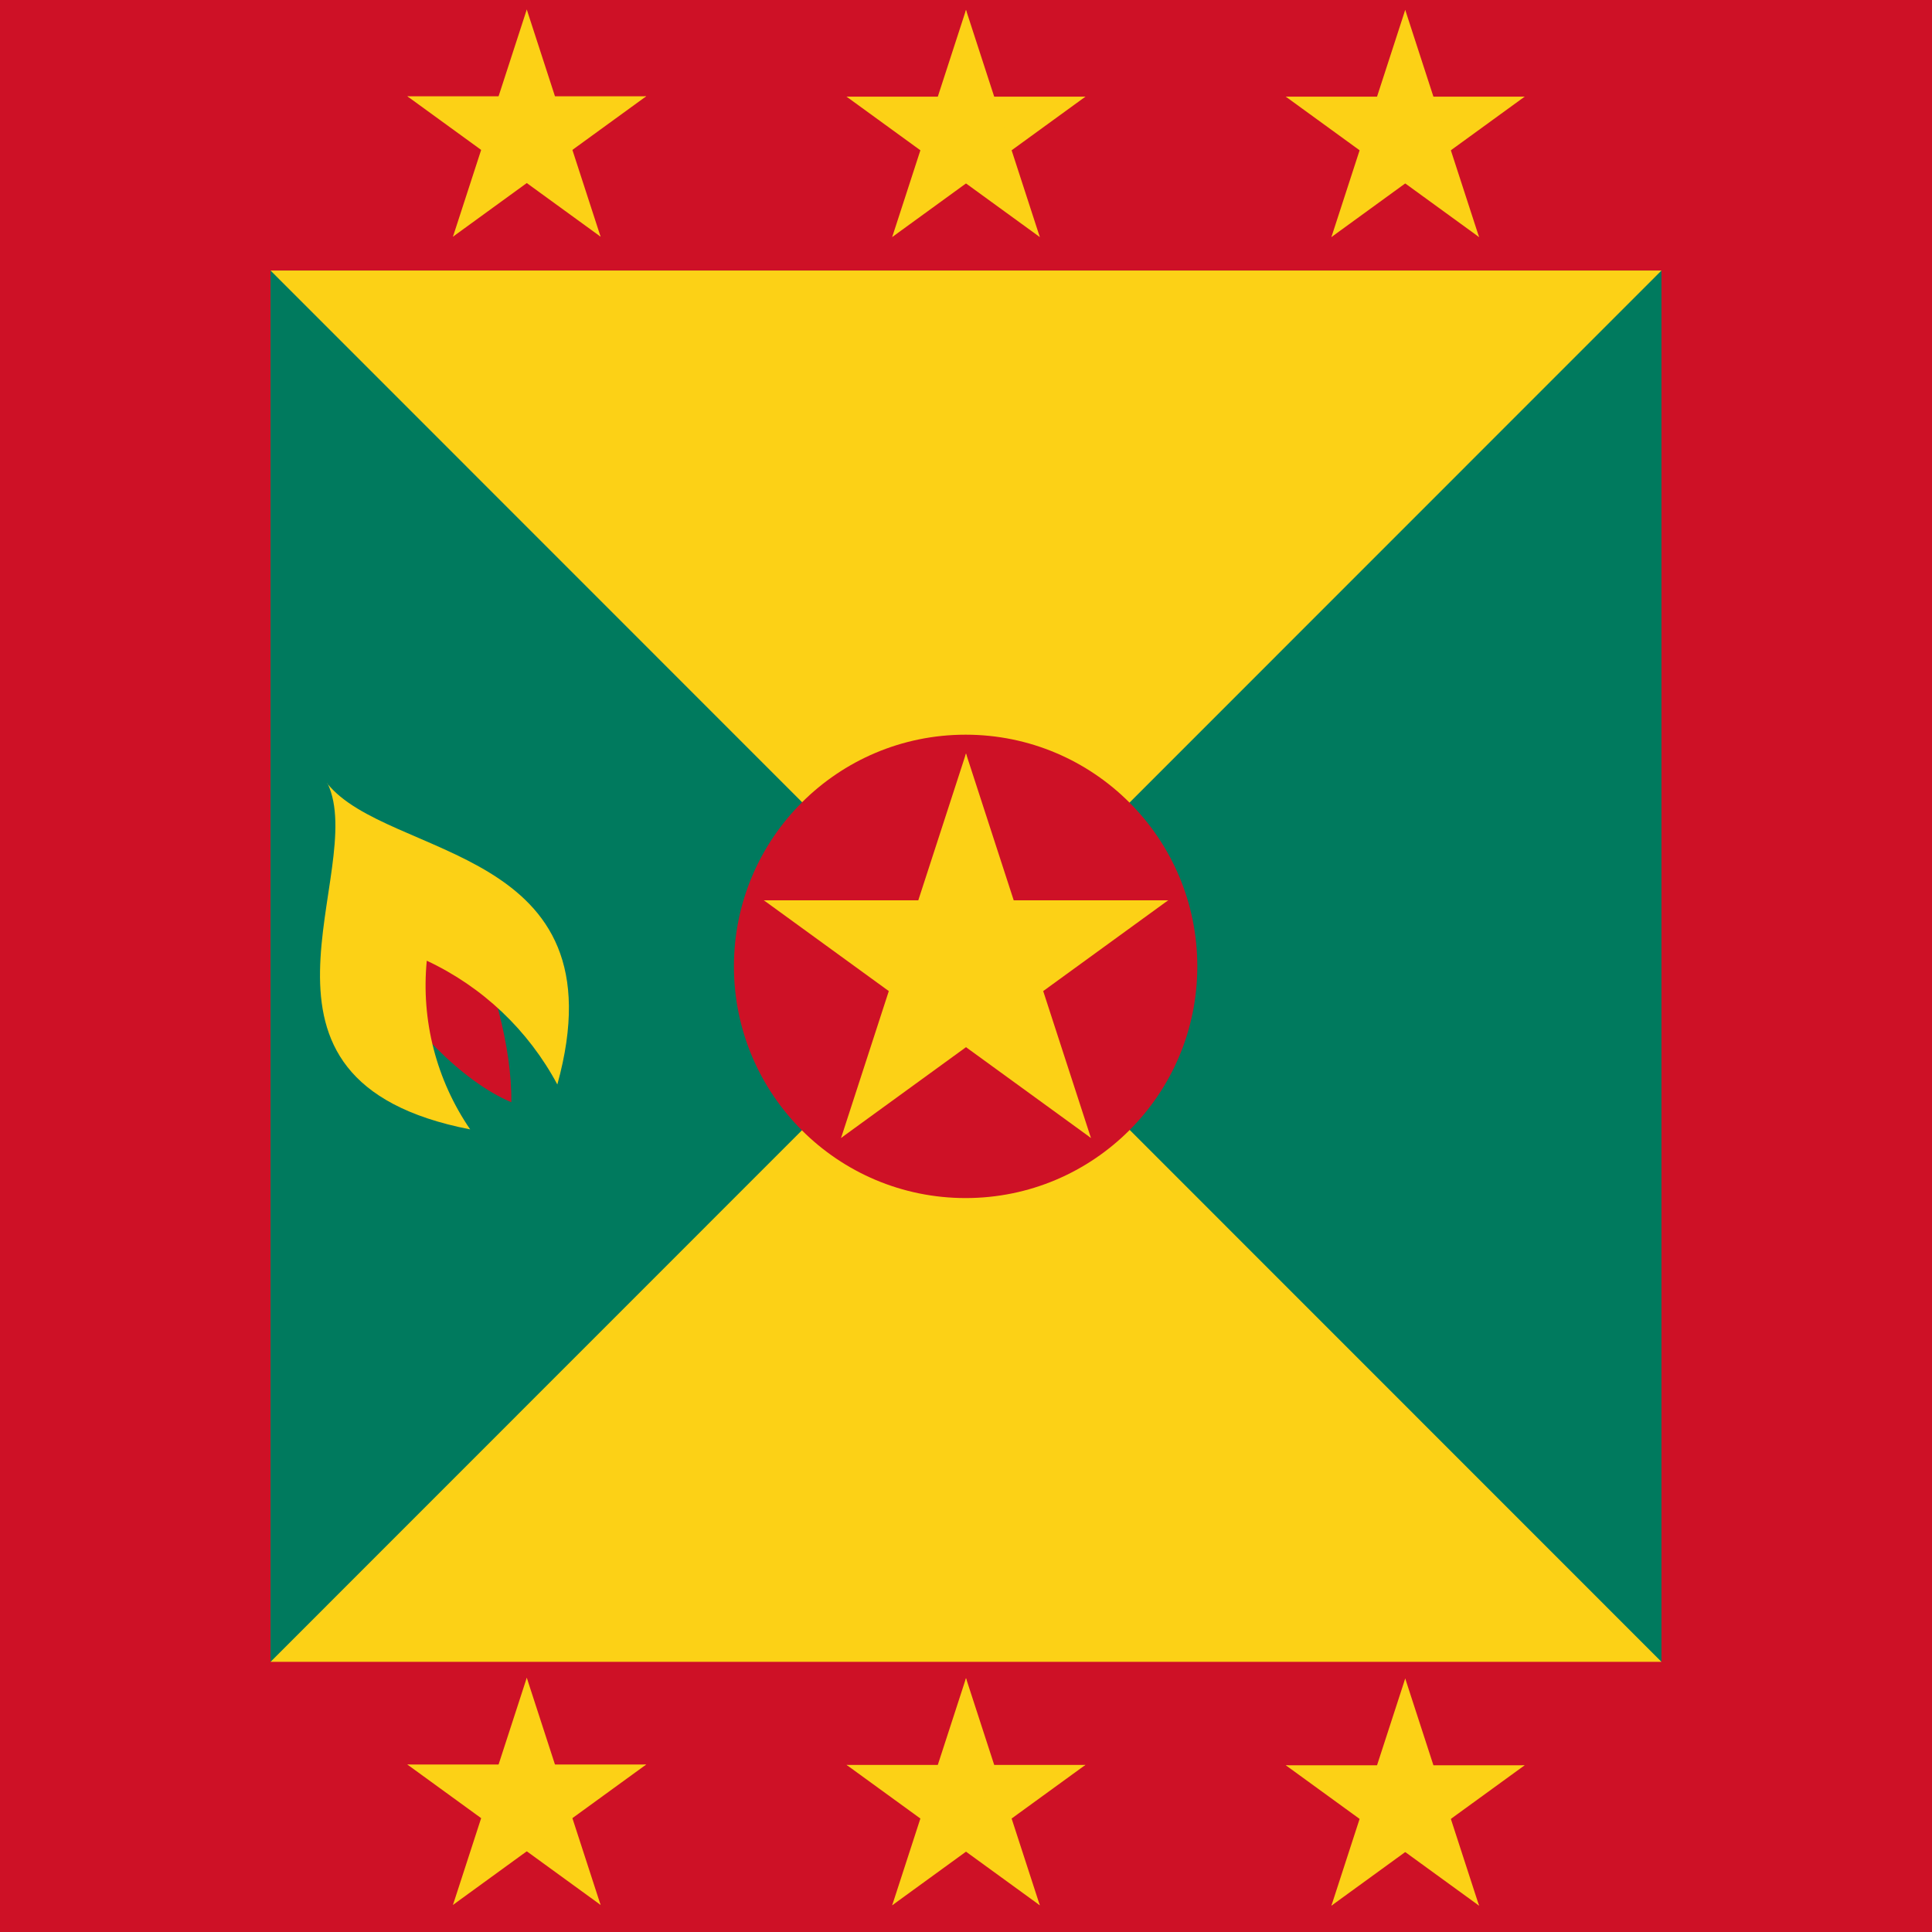
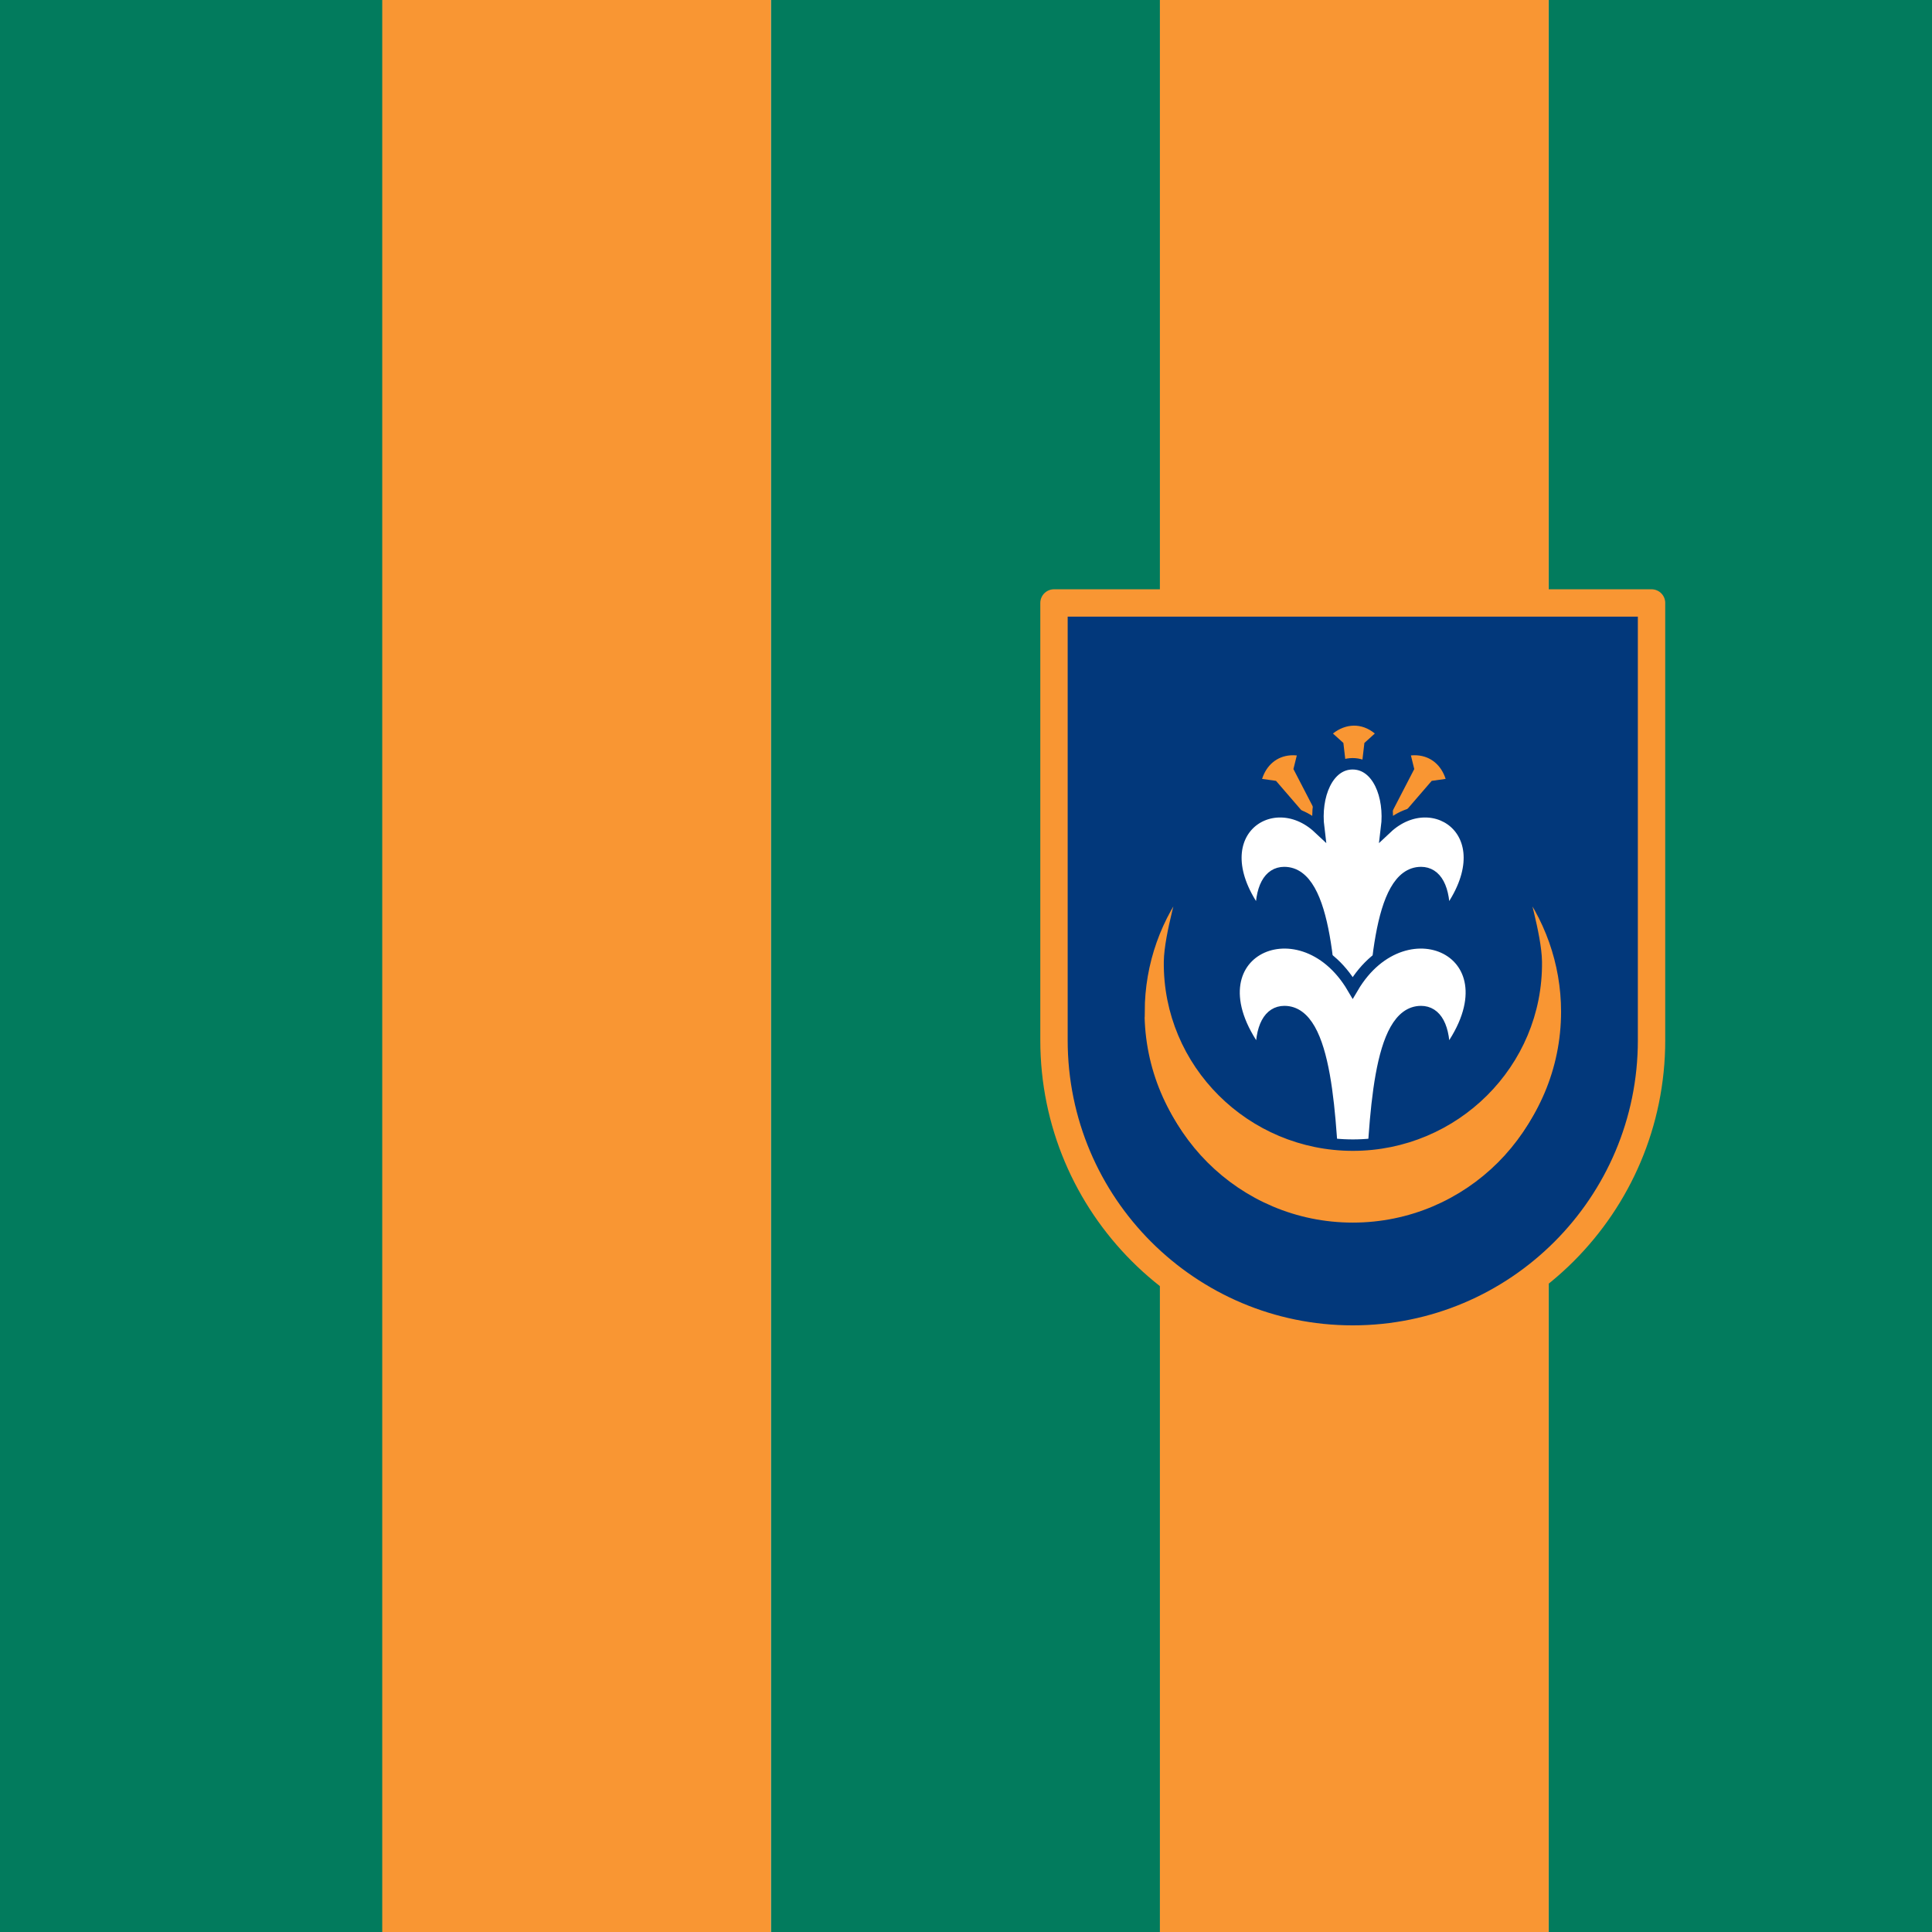
- <svg xmlns="http://www.w3.org/2000/svg" xmlns:xlink="http://www.w3.org/1999/xlink" id="flag-icons-gd" viewBox="0 0 512 512">
-   <defs>
-     <g id="gd-c">
-       <g id="gd-b">
-         <path id="gd-a" fill="#fcd116" d="M0-1v1h.5" transform="rotate(18 0 -1)" />
-         <use xlink:href="#gd-a" width="100%" height="100%" transform="scale(-1 1)" />
+ <svg xmlns="http://www.w3.org/2000/svg" width="400" height="400" viewBox="0 0 400 400">
+   <g id="Group-copy">
+     <path id="Path-copy-4" fill="#f99633" stroke="none" d="M -1.382 -14.84 L -86.96 -14.84 L -86.96 415.569 L -1.382 415.569 L -1.382 -14.84 Z" />
+     <path id="Path-copy-9" fill="#f99633" stroke="none" d="M 159.624 -14.409 L 79.034 -14.409 L 79.034 416 L 159.624 416 L 159.624 -14.409 Z" />
+     <path id="Path-copy-11" fill="#f99633" stroke="none" d="M 320.629 -14.409 L 240.04 -14.409 L 240.04 416 L 320.629 416 L 320.629 -14.409 Z" />
+     <path id="Path-copy-13" fill="#f99633" stroke="none" d="M 487.214 -14.409 L 401.046 -14.409 L 401.046 416 L 487.214 416 L 487.214 -14.409 Z" />
+     <path id="Path-copy-7" fill="#027b5d" stroke="none" d="M 79.137 -14.84 L -1.366 -14.84 L -1.366 415.569 L 79.137 415.569 L 79.137 -14.84 Z" />
+     <path id="Path-copy-10" fill="#027b5d" stroke="none" d="M 240.143 -14.409 L 159.64 -14.409 L 159.64 416 L 240.143 416 L 240.143 -14.409 Z" />
+     <path id="Path-copy-12" fill="#027b5d" stroke="none" d="M 401.148 -14.409 L 320.646 -14.409 L 320.646 416 L 401.148 416 L 401.148 -14.409 Z" />
+     <g id="Group">
+       <path id="path1" fill="#02387b" stroke="none" d="M 342.365 124.839 L 218.648 124.839 L 218.648 215.13 C 218.65 215.211 218.648 215.295 218.648 215.376 C 218.648 249.539 246.343 277.235 280.507 277.235 C 314.67 277.235 342.365 249.539 342.365 215.376 C 342.365 215.292 342.363 215.211 342.363 215.13 L 342.363 124.839 L 342.365 124.839 Z" />
+       <g id="g1">
+         <g id="g2">
+           <path id="Path" fill="#f99633" fill-rule="evenodd" stroke="none" d="M 280.274 150.239 C 278.78 150.259 277.296 150.821 275.97 151.866 L 278.132 153.819 L 280.308 172.35 L 282.484 153.819 L 284.643 151.866 C 283.276 150.739 281.768 150.218 280.274 150.239 Z M 267.205 156.382 C 264.323 156.585 262.202 158.449 261.301 161.262 L 264.186 161.67 L 276.371 175.797 L 267.791 159.226 L 268.49 156.403 C 268.048 156.362 267.616 156.355 267.205 156.382 Z M 293.391 156.382 C 292.98 156.355 292.555 156.362 292.113 156.403 L 292.808 159.226 L 284.228 175.797 L 296.416 161.67 L 299.302 161.262 C 298.4 158.449 296.272 156.585 293.391 156.382 Z" />
+         </g>
+         <g id="g3">
+           <path id="path2" fill="#ffffff" fill-rule="evenodd" stroke="#02387b" stroke-width="2.369" d="M 283.791 219.716 C 284.665 202.844 285.275 180.653 294.221 180.653 C 297.285 180.664 299.217 183.723 298.988 190.104 C 312.392 173.081 296.956 162.195 287.077 171.456 C 287.913 164.747 285.186 158.134 280.046 158.134 C 274.909 158.134 272.182 164.747 273.018 171.456 C 263.136 162.195 247.703 173.081 261.107 190.104 C 260.878 183.723 262.81 180.664 265.874 180.653 C 274.817 180.629 275.43 202.83 276.304 219.716" />
+           <path id="path3" fill="#ffffff" fill-rule="evenodd" stroke="#02387b" stroke-width="2.369" d="M 283.791 248.499 C 284.665 231.627 285.275 209.436 294.221 209.436 C 297.285 209.446 299.214 212.506 298.988 218.887 C 315.699 197.594 291.007 185.879 280.063 204.509 C 269.118 185.879 244.427 197.594 261.142 218.887 C 260.912 212.506 262.845 209.446 265.908 209.436 C 274.851 209.412 275.464 231.613 276.338 248.499" />
+           <path id="path4" fill="#f99633" stroke="#02387b" stroke-width="2.369" d="M 235.819 209.436 C 235.83 199.304 239.308 189.514 245.626 181.678 C 245.403 183.398 242.196 193.681 242.138 199.122 C 241.915 220.093 259.137 237.088 280.104 237.088 C 301.074 237.088 318.31 220.086 318.07 199.122 C 318.012 193.681 314.805 183.398 314.582 181.678 C 320.897 189.514 324.378 199.304 324.389 209.436 C 324.385 233.898 304.556 253.707 280.083 253.741 C 255.621 253.741 235.778 233.912 235.778 209.436 Z" />
+         </g>
      </g>
-       <use xlink:href="#gd-b" width="100%" height="100%" transform="rotate(72)" />
-       <use xlink:href="#gd-b" width="100%" height="100%" transform="rotate(144)" />
-       <use xlink:href="#gd-b" width="100%" height="100%" transform="rotate(-144)" />
-       <use xlink:href="#gd-b" width="100%" height="100%" transform="rotate(-72)" />
+       <path id="Path-copy-5" fill="none" stroke="#f99633" stroke-width="5.668" stroke-linecap="round" stroke-linejoin="round" d="M 341.935 124.839 L 218.217 124.839 L 218.217 215.13 C 218.22 215.211 218.217 215.295 218.217 215.376 C 218.217 249.539 245.913 277.235 280.076 277.235 C 314.24 277.235 341.935 249.539 341.935 215.376 C 341.935 215.292 341.932 215.211 341.932 215.13 L 341.932 124.839 L 341.935 124.839 Z" />
+       <path id="Path-copy-6" fill="none" stroke="#f99633" stroke-width="4.305" stroke-linecap="square" stroke-linejoin="round" d="M 239.711 210.448 C 239.712 210.501 239.711 210.556 239.711 210.609 C 239.711 232.902 257.783 250.974 280.076 250.974 C 302.369 250.974 320.442 232.902 320.442 210.609 C 320.442 210.554 320.44 210.501 320.44 210.448" />
    </g>
-   </defs>
-   <path fill="#ce1126" d="M0 0h512v512H0z" />
-   <path fill="#007a5e" d="M71.7 71.7h368.6v368.6H71.7z" />
-   <path fill="#fcd116" d="M71.7 71.7h368.6L71.7 440.4h368.6z" />
-   <circle cx="255.9" cy="256.1" r="61.4" fill="#ce1126" />
-   <use xlink:href="#gd-c" width="100%" height="100%" transform="translate(256 256) scale(56.32)" />
-   <use xlink:href="#gd-d" width="100%" height="100%" x="-100" transform="translate(-16.4 -.1)" />
-   <use xlink:href="#gd-c" id="gd-d" width="100%" height="100%" transform="translate(256 35.9) scale(33.28)" />
-   <use xlink:href="#gd-d" width="100%" height="100%" x="100" transform="translate(16.4)" />
-   <path fill="#ce1126" d="M99.8 256.8c7.7 14.3 22.6 29.8 35.7 35.3.2-14.5-5-33.2-12-48l-23.7 12.7z" />
-   <path fill="#fcd116" d="M86.8 207.6c11.1 23.3-29 78.7 37.8 91.7a67.5 67.5 0 0 1-11.5-44.7 75.5 75.5 0 0 1 34.6 32.8c17.5-63.4-44.8-59.5-61-79.8z" />
-   <use xlink:href="#gd-d" width="100%" height="100%" x="-100" transform="translate(-16.4 442)" />
-   <use xlink:href="#gd-c" width="100%" height="100%" transform="translate(256 478) scale(33.28)" />
-   <use xlink:href="#gd-d" width="100%" height="100%" x="100" transform="translate(16.4 442.2)" />
+   </g>
</svg>
